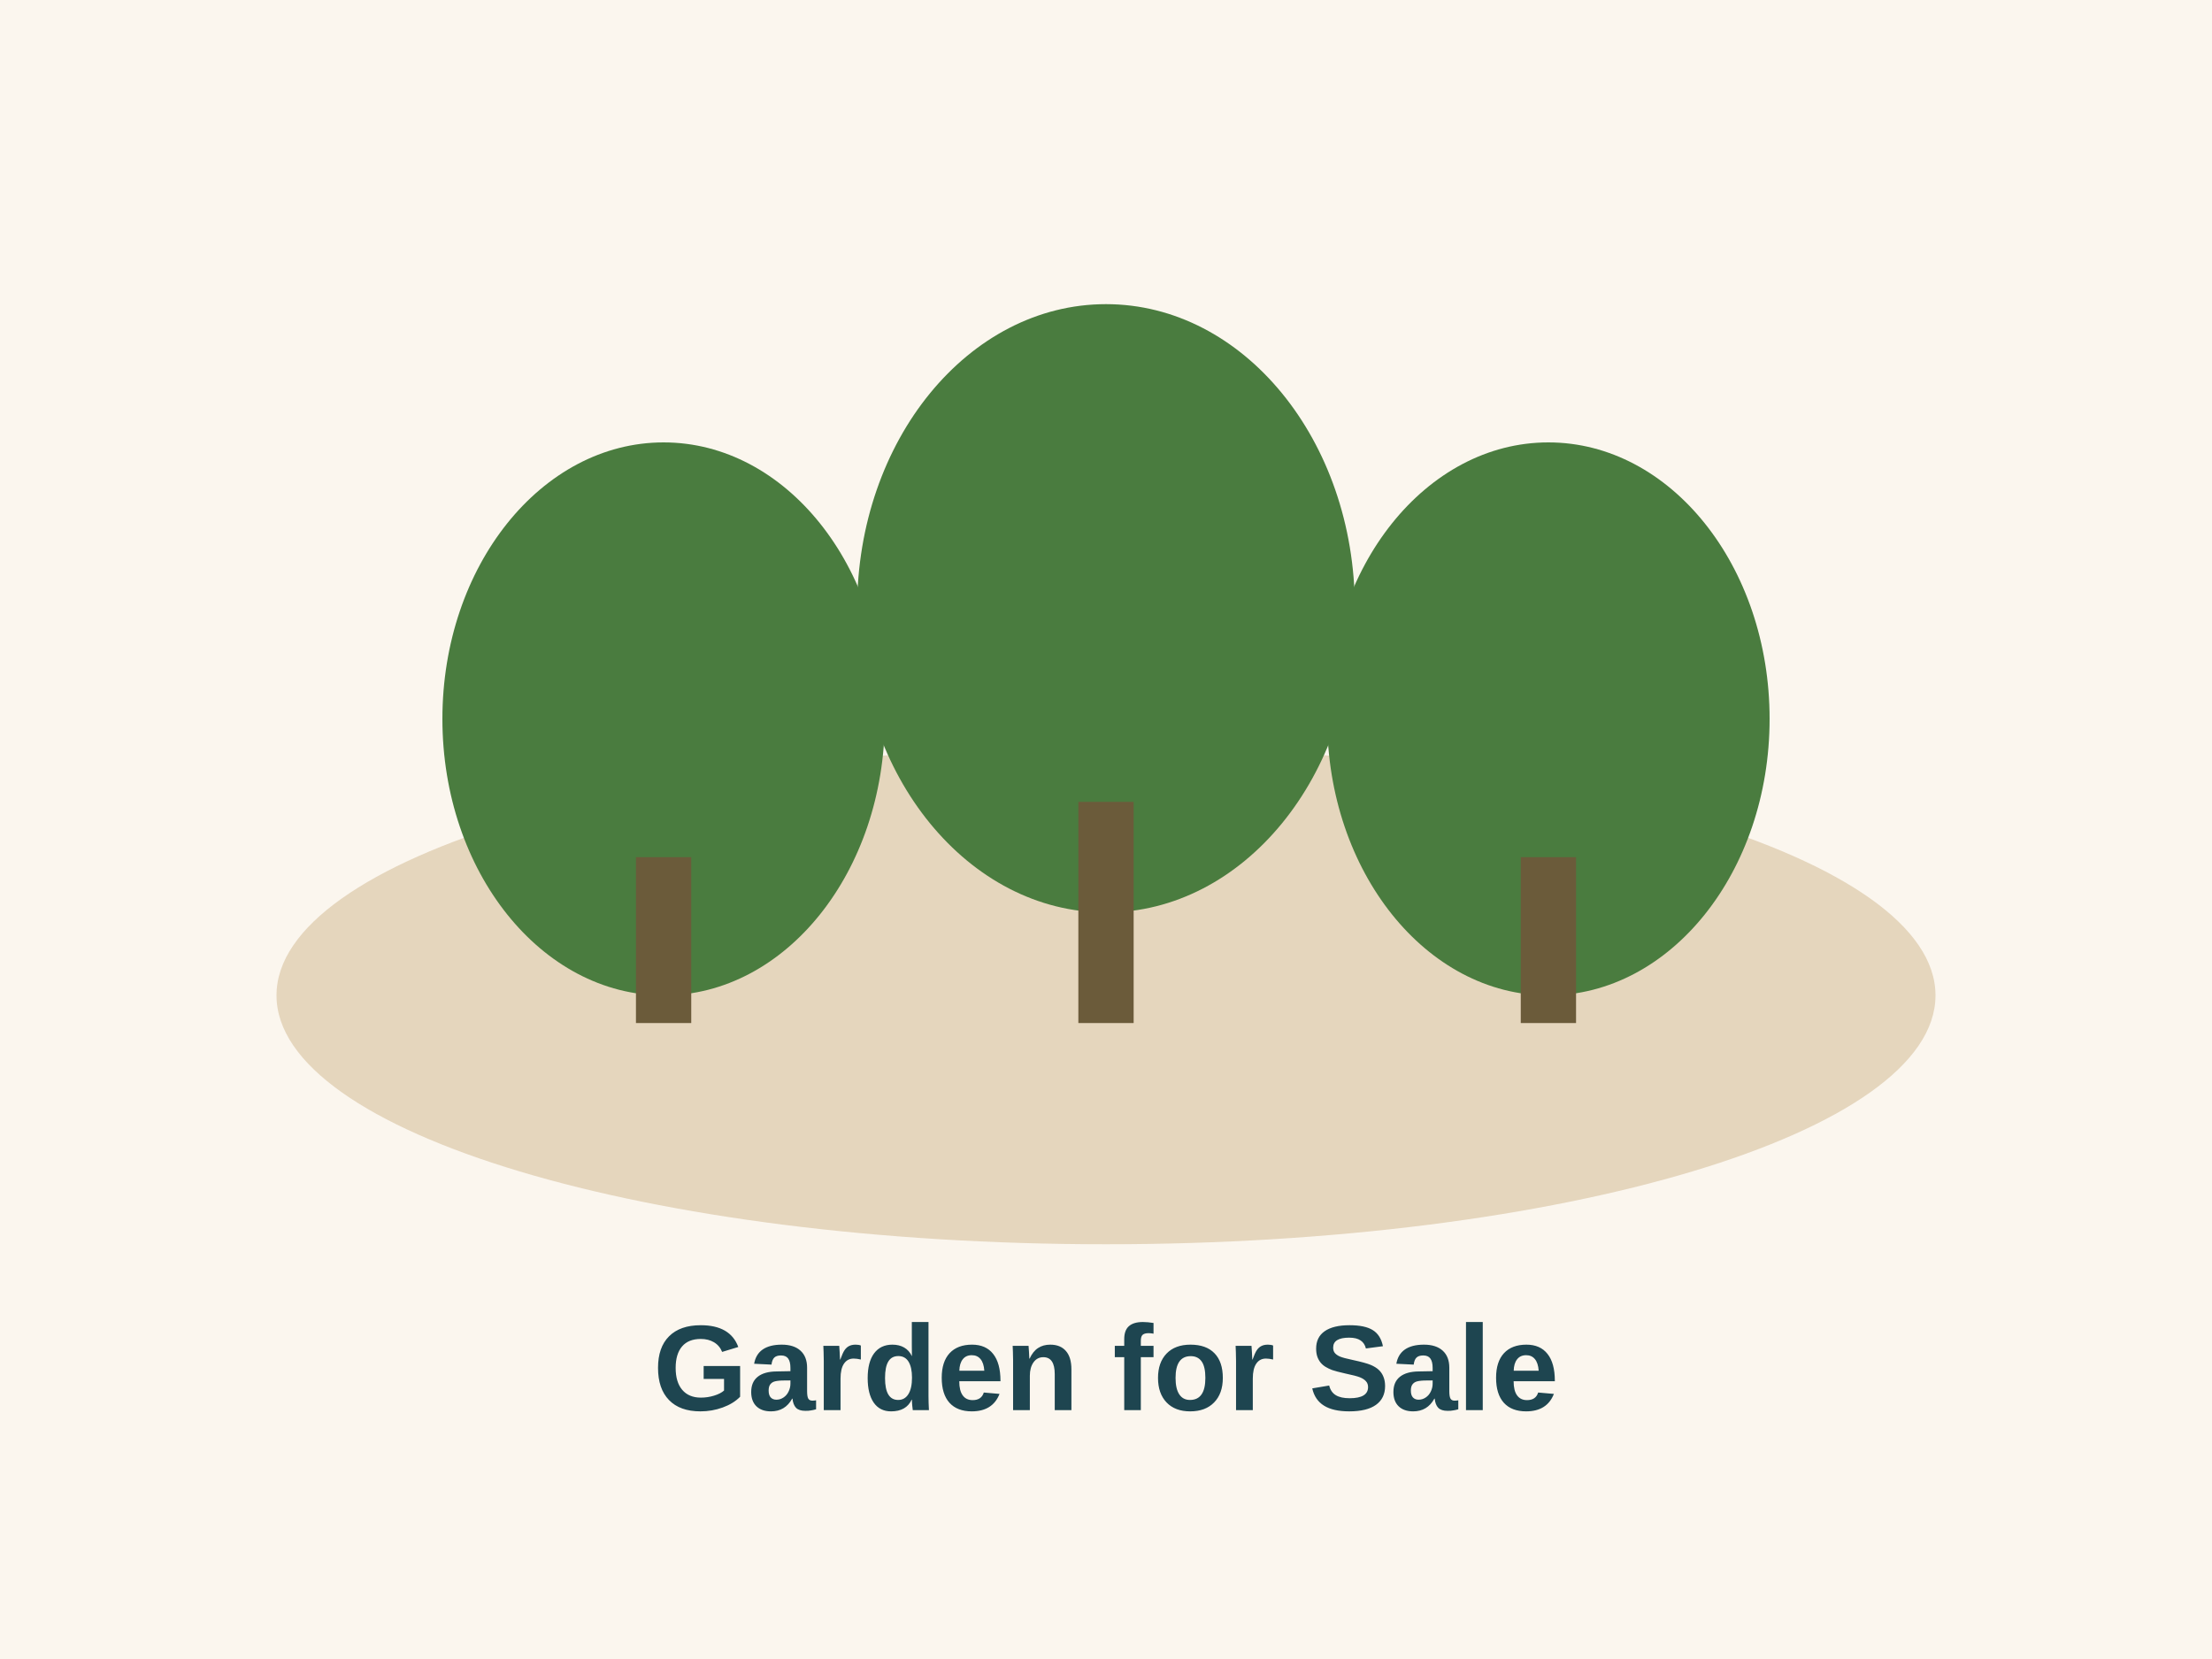
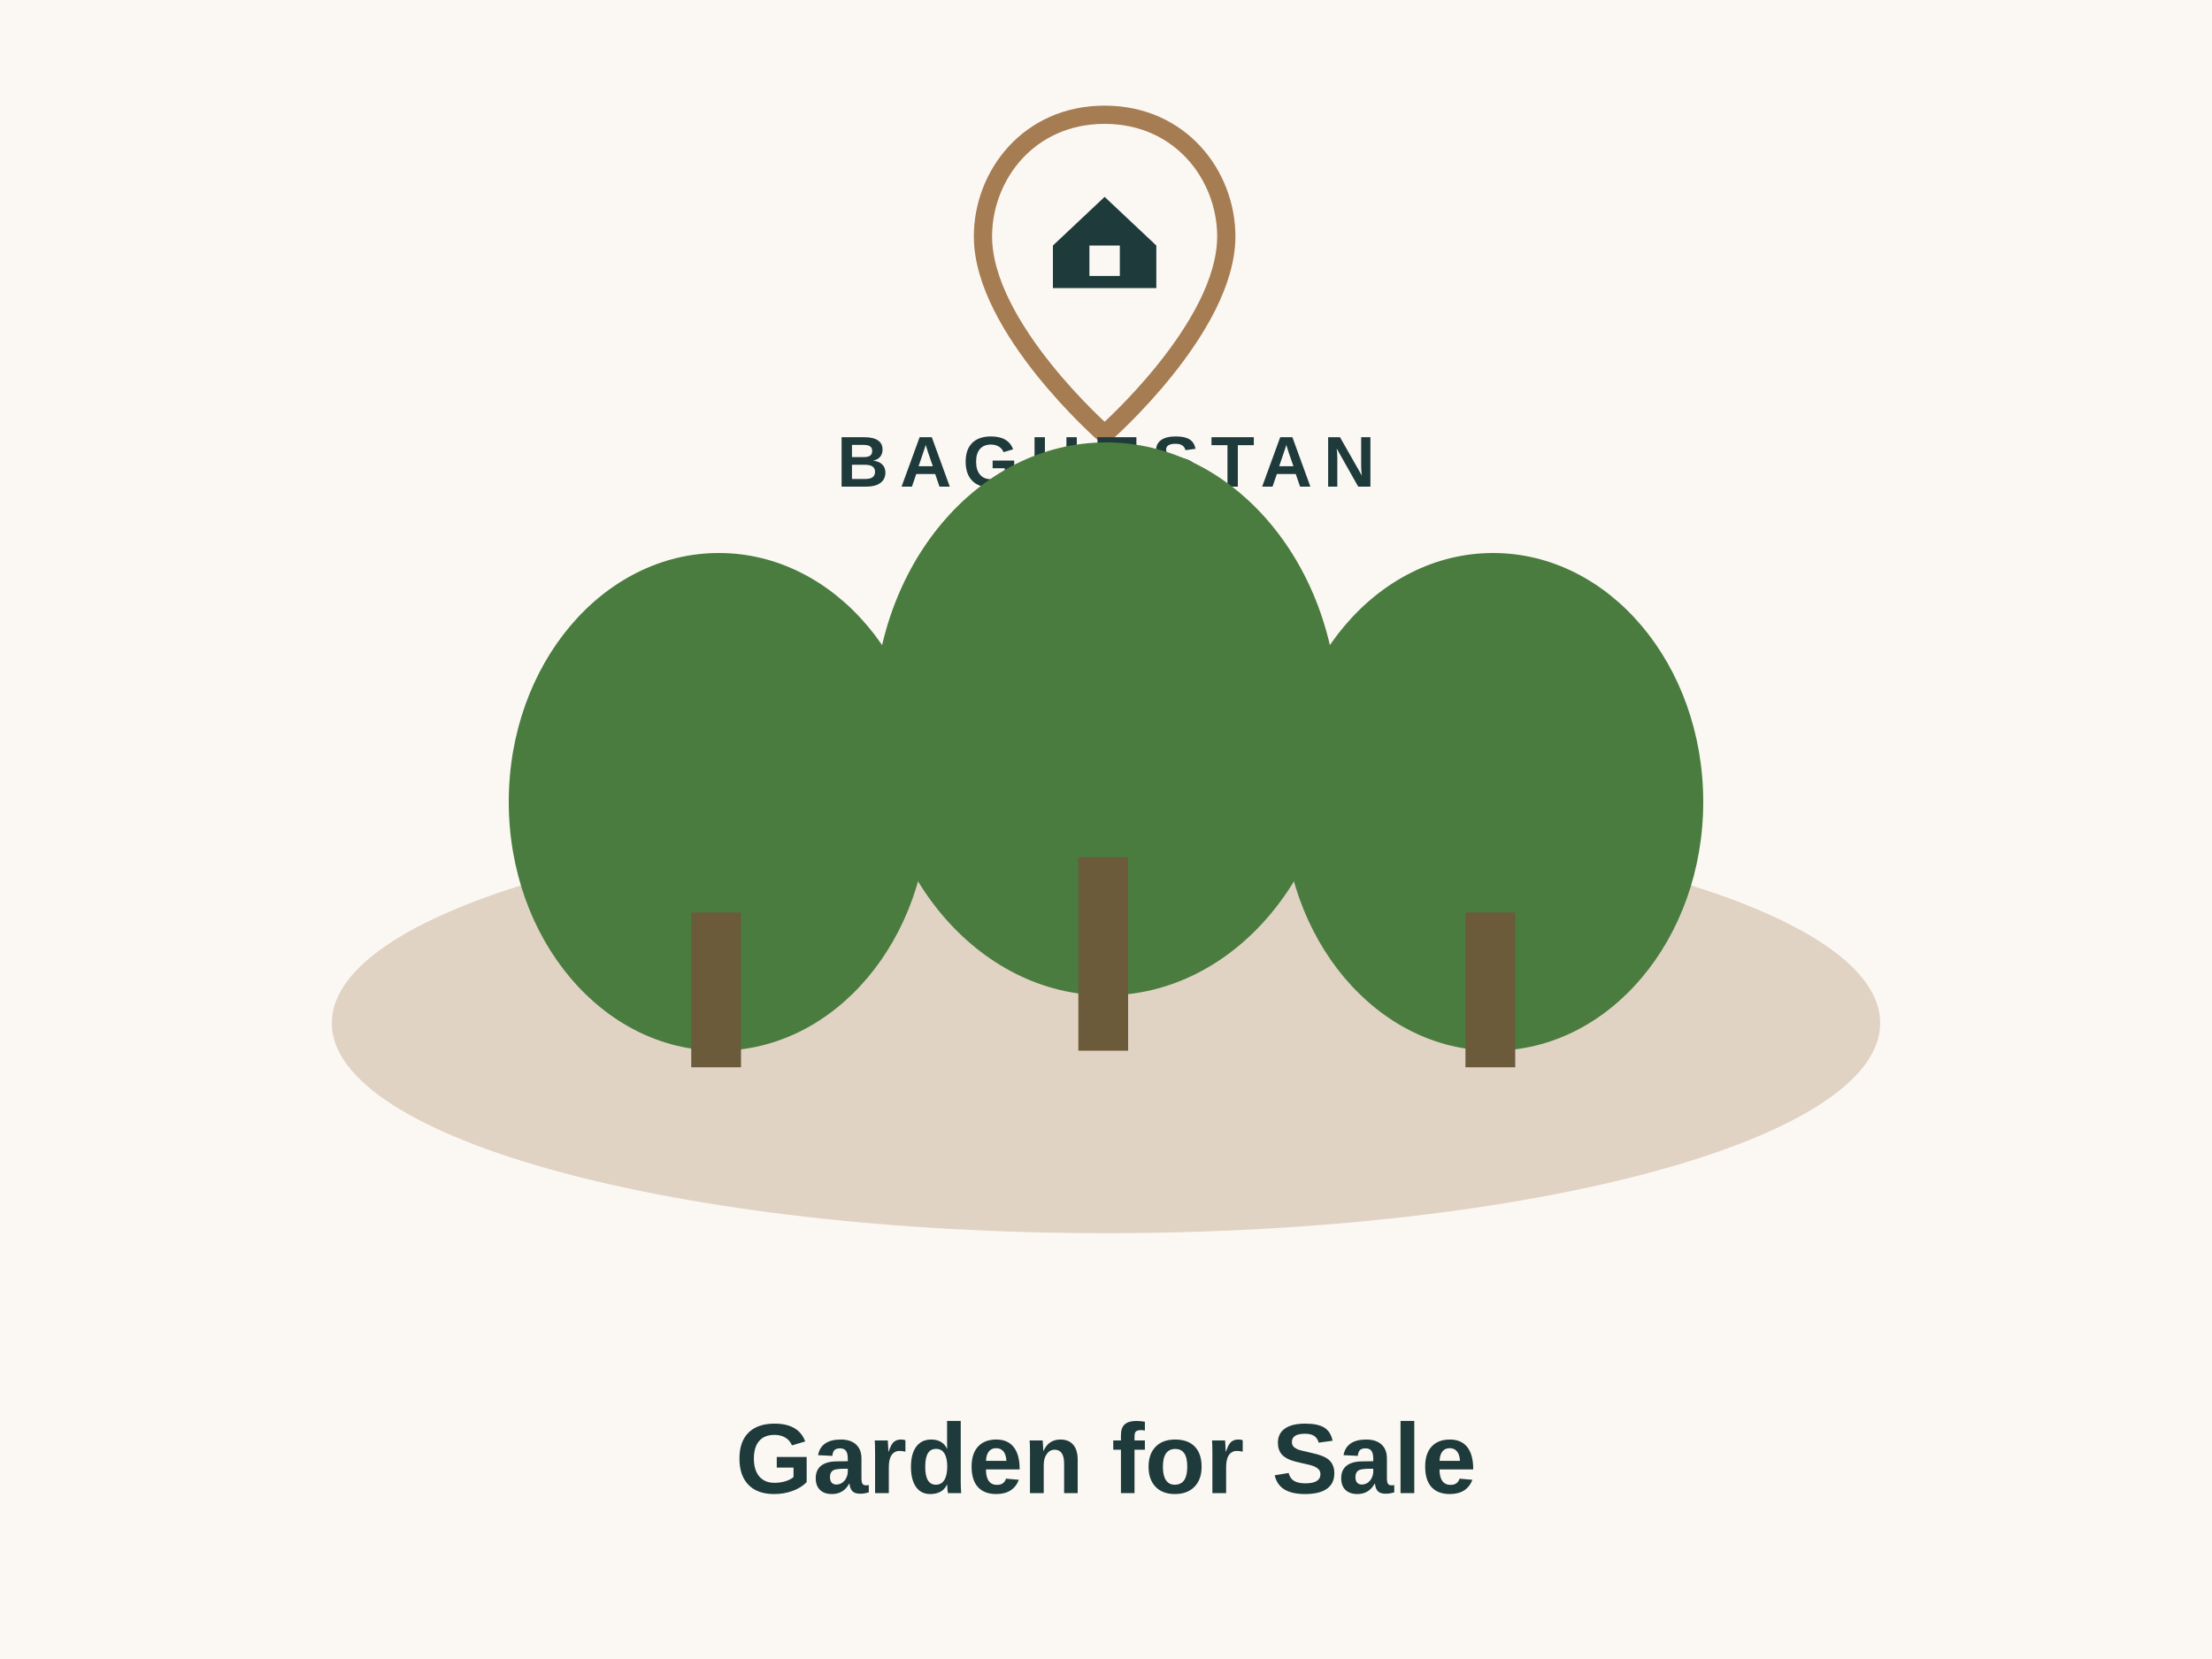
<svg xmlns="http://www.w3.org/2000/svg" viewBox="0 0 400 300" width="400" height="300">
-   <rect width="400" height="300" fill="#FBF6EE" />
-   <ellipse cx="200" cy="180" rx="150" ry="45" fill="#C4A574" opacity="0.4" />
-   <g fill="#4A7C3F">
-     <ellipse cx="120" cy="130" rx="40" ry="50" />
-     <ellipse cx="200" cy="110" rx="45" ry="55" />
-     <ellipse cx="280" cy="130" rx="40" ry="50" />
+   <rect width="400" height="300" fill="#FBF8F3" />
+   <g transform="translate(175,18) scale(0.55)">
+     <path d="M45 5 C20 5 5 25 5 45 C5 75 45 110 45 110 C45 110 85 75 85 45 C85 25 70 5 45 5Z" fill="none" stroke="#A67C52" stroke-width="6" />
+     <path d="M28 48 L45 32 L62 48 L62 62 L28 62Z" fill="#1E3A3A" />
+     <rect x="40" y="48" width="10" height="10" fill="#FBF8F3" />
  </g>
-   <rect x="115" y="155" width="10" height="30" fill="#6B5B3A" />
-   <rect x="195" y="145" width="10" height="40" fill="#6B5B3A" />
-   <rect x="275" y="155" width="10" height="30" fill="#6B5B3A" />
-   <text x="200" y="255" text-anchor="middle" font-family="Arial, Helvetica, sans-serif" font-size="22" font-weight="700" fill="#1E4550">Garden for Sale</text>
+   <text x="200" y="88" text-anchor="middle" font-family="Arial, Helvetica, sans-serif" font-size="13" font-weight="700" letter-spacing="2" fill="#1E3A3A">BAGHESTAN</text>
+   <ellipse cx="200" cy="185" rx="140" ry="38" fill="#A67C52" opacity="0.3" />
+   <ellipse cx="130" cy="145" rx="38" ry="45" fill="#4A7C3F" />
+   <ellipse cx="200" cy="130" rx="42" ry="50" fill="#4A7C3F" />
+   <ellipse cx="270" cy="145" rx="38" ry="45" fill="#4A7C3F" />
+   <rect x="125" y="165" width="9" height="28" fill="#6B5B3A" />
+   <rect x="195" y="155" width="9" height="35" fill="#6B5B3A" />
+   <rect x="265" y="165" width="9" height="28" fill="#6B5B3A" />
+   <text x="200" y="270" text-anchor="middle" font-family="Arial, Helvetica, sans-serif" font-size="18" font-weight="700" fill="#1E3A3A">Garden for Sale</text>
</svg>
